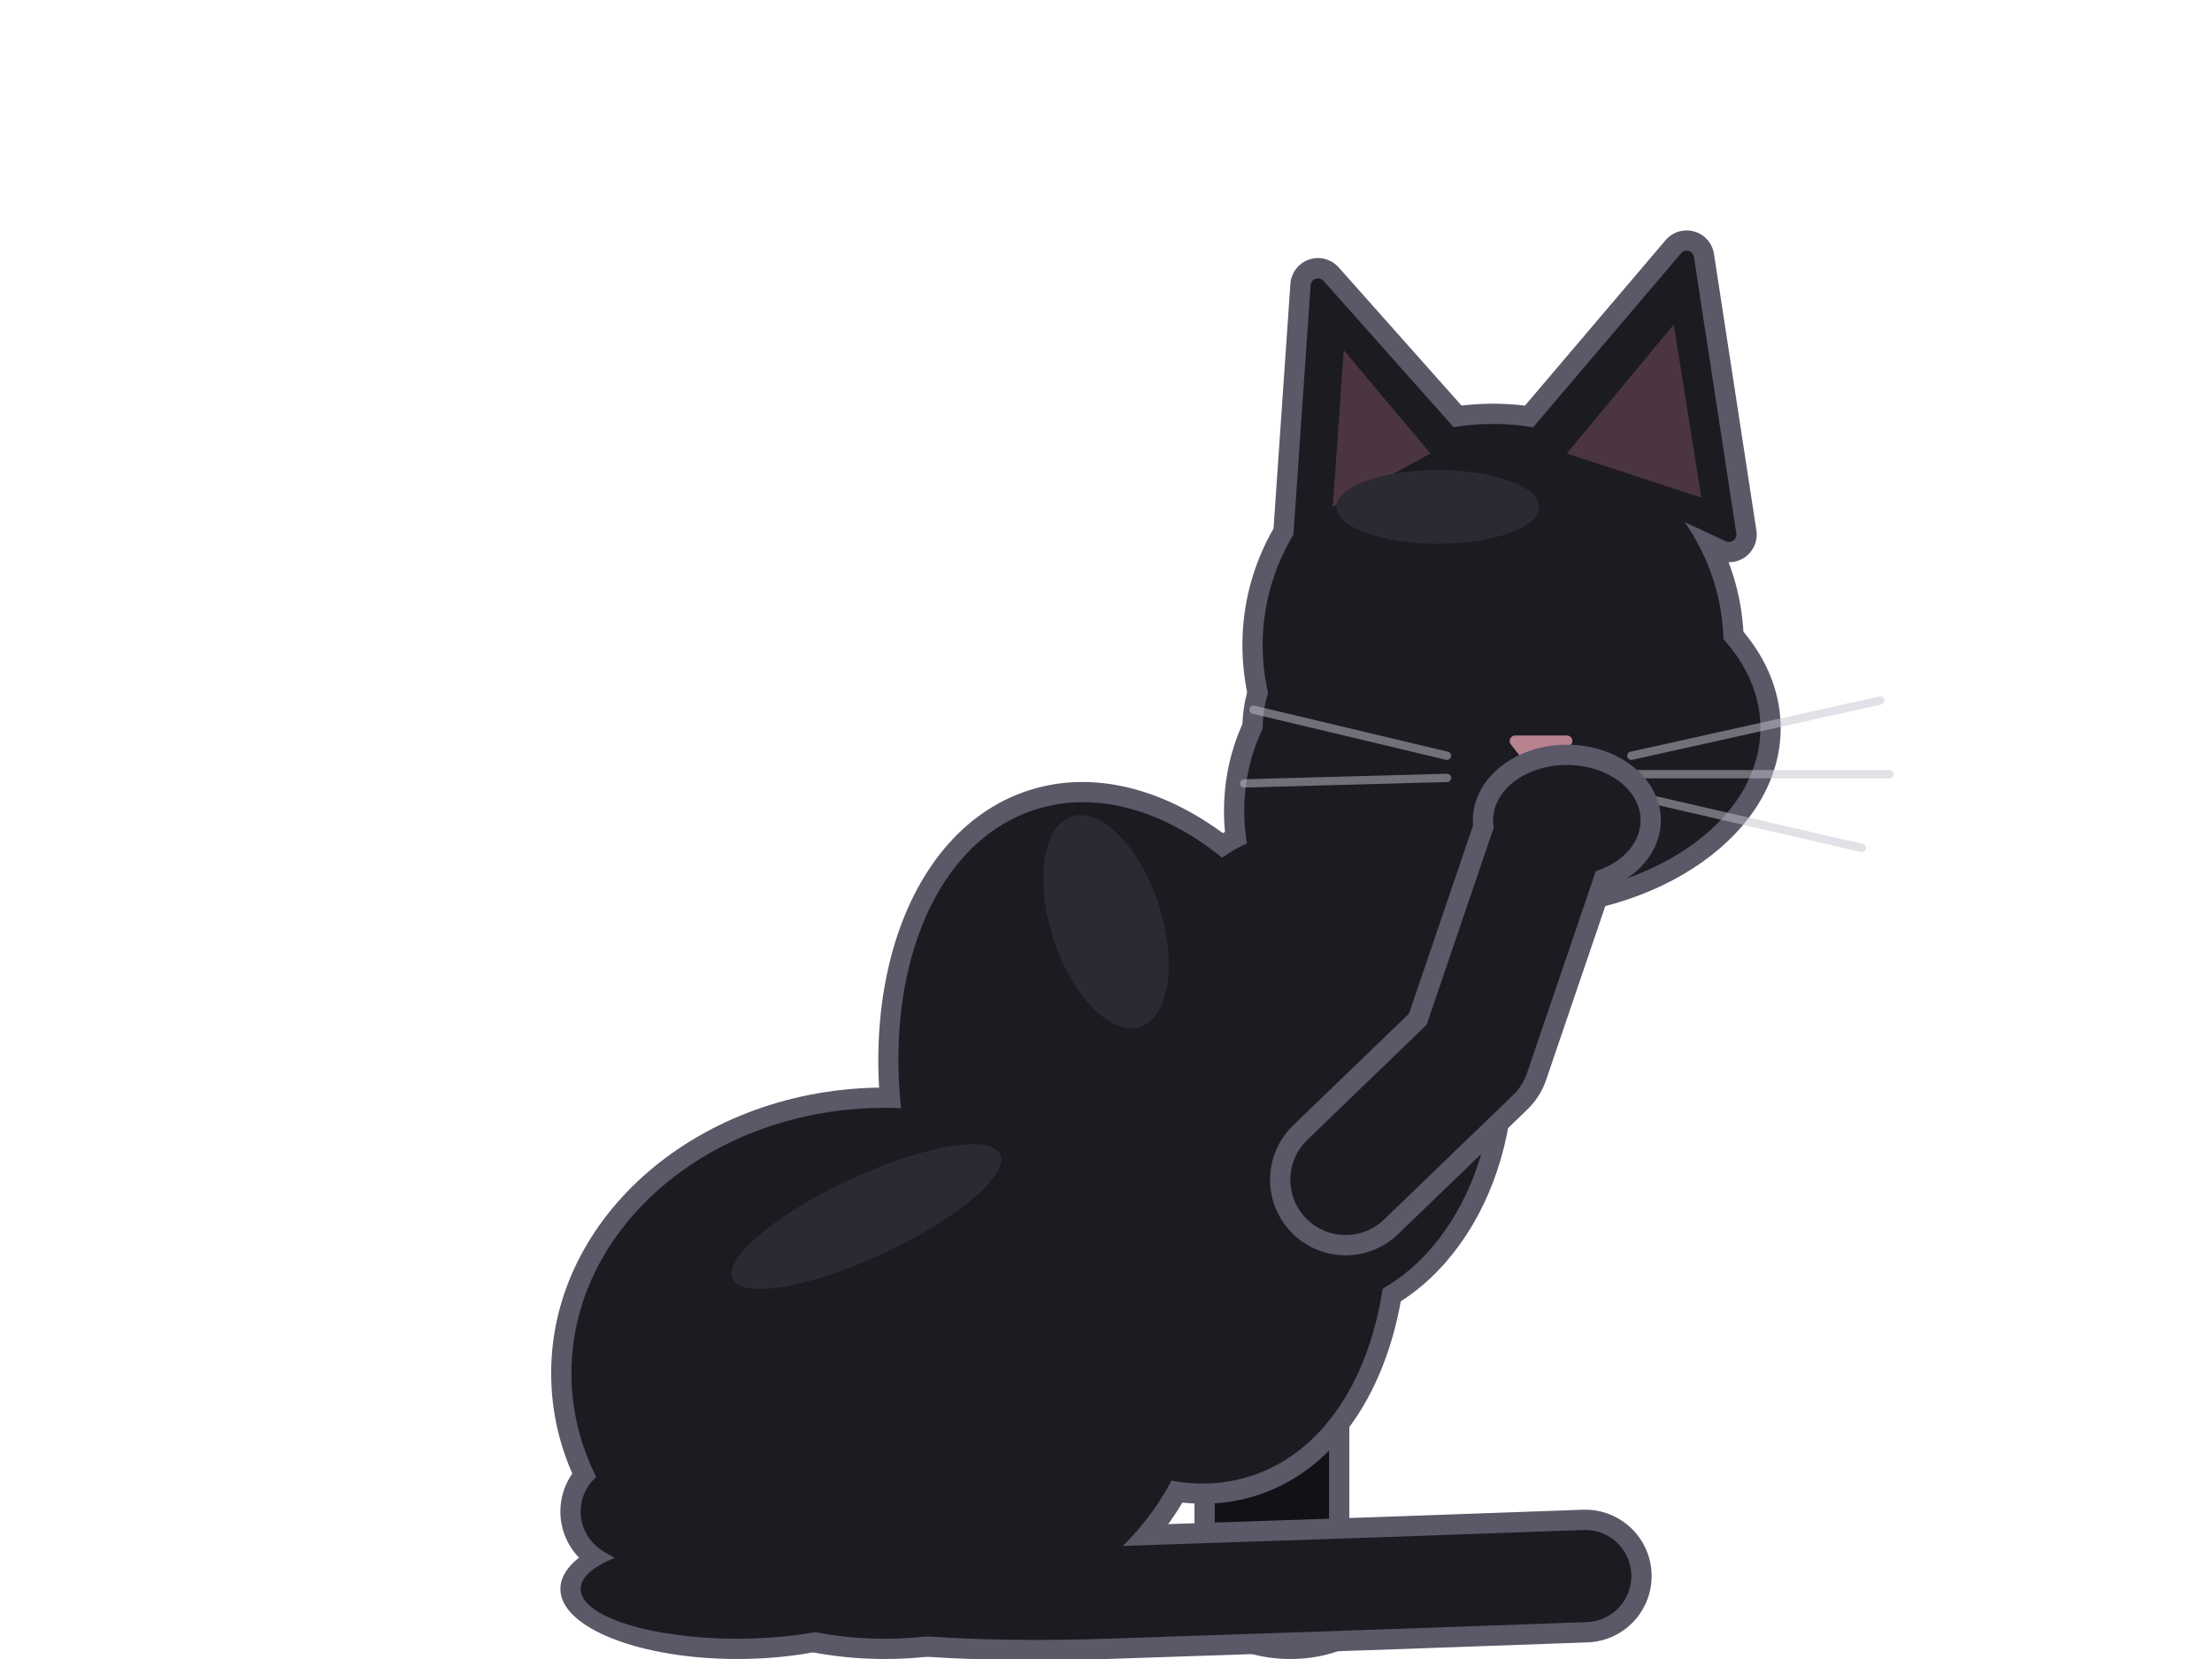
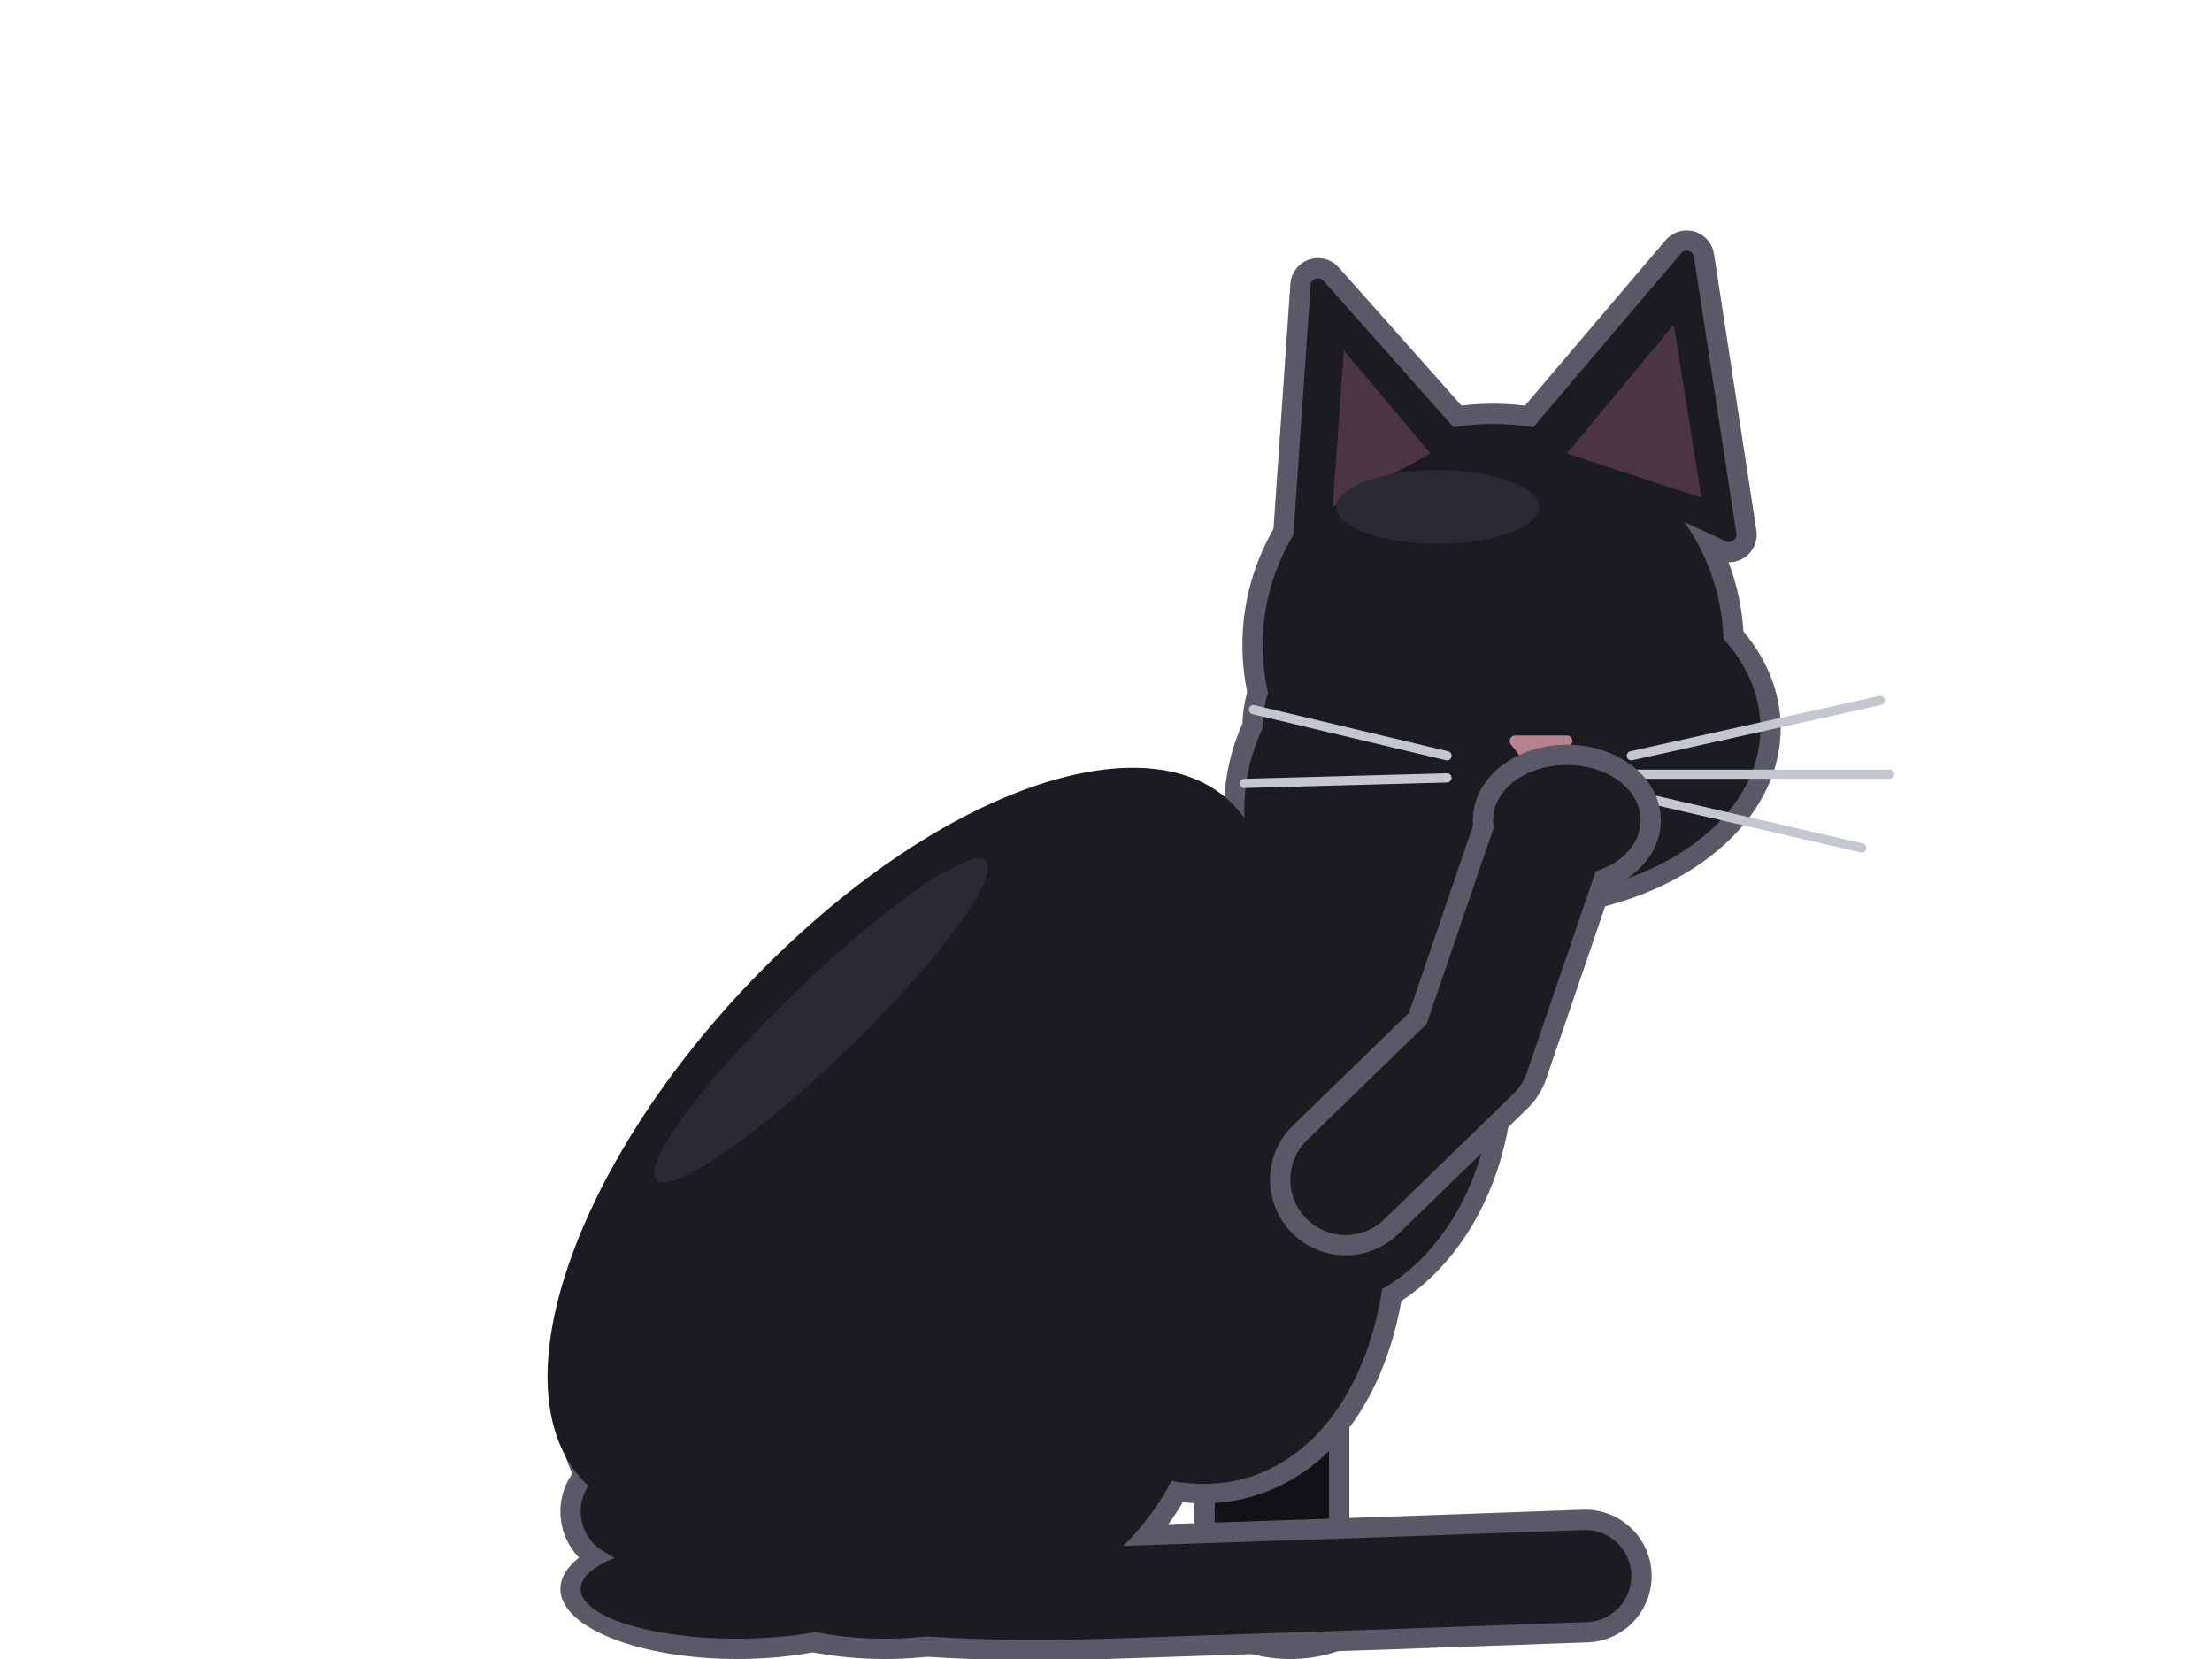
- <svg xmlns="http://www.w3.org/2000/svg" viewBox="0 0 120 90" width="120" height="90">
-   <polyline points="69,66 69,76.25 69,85" fill="none" stroke="#5B5868" stroke-width="8.4" stroke-linecap="round" stroke-linejoin="round" />
-   <ellipse cx="70" cy="86.5" rx="5.4" ry="3.5" fill="#5B5868" />
-   <polyline points="69,66 69,76.25 69,85" fill="none" stroke="#121116" stroke-width="6.2" stroke-linecap="round" stroke-linejoin="round" />
-   <ellipse cx="70" cy="86.5" rx="4.3" ry="2.4" fill="#121116" />
-   <path d="M34,82 Q42,87 60,86.4 T86,85.5" fill="none" stroke="#5B5868" stroke-width="7.2" stroke-linecap="round" stroke-linejoin="round" />
-   <ellipse cx="48" cy="74.5" rx="18.1" ry="15.5" fill="#5B5868" />
-   <ellipse cx="62" cy="62" rx="13.6" ry="20.1" fill="#5B5868" transform="rotate(-18 62 62)" />
-   <ellipse cx="71" cy="58" rx="11.1" ry="14.1" fill="#5B5868" />
-   <ellipse cx="76" cy="44" rx="9.6" ry="10.6" fill="#5B5868" />
-   <ellipse cx="40" cy="86.2" rx="9.6" ry="3.8" fill="#5B5868" />
-   <ellipse cx="81" cy="35" rx="13.6" ry="13.1" fill="#5B5868" />
-   <ellipse cx="82" cy="39.5" rx="14.6" ry="10.3" fill="#5B5868" />
-   <polygon points="70.5,30 71.5,15.5 79.5,24.5" fill="#5B5868" stroke="#5B5868" stroke-width="3" stroke-linejoin="round" />
-   <polygon points="83,24 91.5,14 93.8,29" fill="#5B5868" stroke="#5B5868" stroke-width="3" stroke-linejoin="round" />
-   <path d="M34,82 Q42,87 60,86.4 T86,85.5" fill="none" stroke="#1C1B21" stroke-width="5" stroke-linecap="round" stroke-linejoin="round" />
-   <ellipse cx="48" cy="74.5" rx="17" ry="14.4" fill="#1C1B21" />
-   <ellipse cx="62" cy="62" rx="12.5" ry="19" fill="#1C1B21" transform="rotate(-18 62 62)" />
-   <ellipse cx="71" cy="58" rx="10" ry="13" fill="#1C1B21" />
-   <ellipse cx="76" cy="44" rx="8.5" ry="9.5" fill="#1C1B21" />
-   <ellipse cx="40" cy="86.2" rx="8.5" ry="2.7" fill="#1C1B21" />
-   <ellipse cx="81" cy="35" rx="12.5" ry="12" fill="#1C1B21" />
-   <ellipse cx="82" cy="39.5" rx="13.5" ry="9.2" fill="#1C1B21" />
-   <polygon points="70.5,30 71.5,15.5 79.5,24.5" fill="#1C1B21" stroke="#1C1B21" stroke-width="0.8" stroke-linejoin="round" />
-   <polygon points="83,24 91.5,14 93.8,29" fill="#1C1B21" stroke="#1C1B21" stroke-width="0.8" stroke-linejoin="round" />
-   <ellipse cx="47" cy="66" rx="8" ry="2.2" fill="#2B2A33" transform="rotate(-25 47 66)" />
-   <ellipse cx="60" cy="50" rx="3" ry="6" fill="#2B2A33" transform="rotate(-18 60 50)" />
-   <polygon points="72.3,27.5 72.9,19 77.6,24.6" fill="#4B3541" />
-   <polygon points="85,24.6 90.8,17.6 92.3,27" fill="#4B3541" />
-   <ellipse cx="78" cy="27.5" rx="5.5" ry="2" fill="#2B2A33" />
-   <polygon points="82.2,40.2 85,40.2 83.6,42" fill="#B8828F" stroke="#B8828F" stroke-width="0.6" stroke-linejoin="round" />
-   <path d="M83.6,42 q-1.2,1.6 -2.6,1 M83.6,42 q1.2,1.6 2.6,1" fill="none" stroke="#6E6B7C" stroke-width="0.7" stroke-linecap="round" />
-   <line x1="88.5" y1="41" x2="102" y2="38" stroke="#C4C7D0" stroke-opacity="0.5" stroke-width="0.45" stroke-linecap="round" />
-   <line x1="88.5" y1="42" x2="102.5" y2="42" stroke="#C4C7D0" stroke-opacity="0.5" stroke-width="0.45" stroke-linecap="round" />
-   <line x1="88" y1="43" x2="101" y2="46" stroke="#C4C7D0" stroke-opacity="0.5" stroke-width="0.45" stroke-linecap="round" />
-   <line x1="78.5" y1="41" x2="68" y2="38.5" stroke="#C4C7D0" stroke-opacity="0.5" stroke-width="0.45" stroke-linecap="round" />
-   <line x1="78.5" y1="42.2" x2="67.5" y2="42.5" stroke="#C4C7D0" stroke-opacity="0.5" stroke-width="0.45" stroke-linecap="round" />
-   <polyline points="73,64 80,57.25 84,45.5" fill="none" stroke="#5B5868" stroke-width="8.2" stroke-linecap="round" stroke-linejoin="round" />
-   <ellipse cx="85" cy="44.5" rx="5.1" ry="4.1" fill="#5B5868" />
-   <polyline points="73,64 80,57.25 84,45.5" fill="none" stroke="#1C1B21" stroke-width="6" stroke-linecap="round" stroke-linejoin="round" />
-   <ellipse cx="85" cy="44.5" rx="4" ry="3" fill="#1C1B21" />
+ <svg xmlns="http://www.w3.org/2000/svg" version="1.2" viewBox="0 0 120 90" width="120" height="90">
+   <style>.a{fill:none;stroke:#5b5868;stroke-linecap:round;stroke-linejoin:round;stroke-width:8.4}.b{fill:#5b5868}.c{fill:none;stroke:#121116;stroke-linecap:round;stroke-linejoin:round;stroke-width:6.2}.d{fill:#121116}.e{fill:none;stroke:#5b5868;stroke-linecap:round;stroke-linejoin:round;stroke-width:7.2}.f{fill:#5b5868;stroke:#5b5868;stroke-linejoin:round;stroke-width:3}.g{fill:none;stroke:#1c1b21;stroke-linecap:round;stroke-linejoin:round;stroke-width:5}.h{fill:#1c1b21}.i{fill:#1c1b21;stroke:#1c1b21;stroke-linejoin:round;stroke-width:.8}.j{fill:#2b2a33}.k{fill:#4b3541}.l{fill:#b8828f;stroke:#b8828f;stroke-linejoin:round;stroke-width:.6}.m{fill:none;stroke:#6e6b7c;stroke-linecap:round;stroke-width:.7}.n{stroke:#c4c7d0;stroke-linecap:round;stroke-width:.5}.o{fill:none;stroke:#5b5868;stroke-linecap:round;stroke-linejoin:round;stroke-width:8.2}.p{fill:none;stroke:#1c1b21;stroke-linecap:round;stroke-linejoin:round;stroke-width:6}</style>
+   <path fill-rule="evenodd" class="a" d="m69 66v10.3 8.7" />
+   <path fill-rule="evenodd" class="b" d="m70 90c-3 0-5.4-1.6-5.4-3.5 0-1.9 2.4-3.5 5.4-3.5 3 0 5.4 1.6 5.4 3.5 0 1.9-2.4 3.5-5.4 3.5z" />
+   <path fill-rule="evenodd" class="c" d="m69 66v10.3 8.7" />
+   <path fill-rule="evenodd" class="d" d="m70 88.9c-2.4 0-4.3-1.1-4.3-2.4 0-1.3 1.9-2.4 4.3-2.4 2.4 0 4.3 1.1 4.3 2.4 0 1.3-1.9 2.4-4.3 2.4z" />
+   <path fill-rule="evenodd" class="e" d="m34 82q8 5 26 4.4 18-0.6 26-0.9" />
+   <path fill-rule="evenodd" class="b" d="m48 90c-10 0-18.1-6.9-18.1-15.5 0-8.6 8.1-15.5 18.1-15.5 10 0 18.1 6.9 18.1 15.5 0 8.6-8.1 15.5-18.1 15.5z" />
+   <path fill-rule="evenodd" class="b" d="m68.2 81.1c-7.1 2.3-15.7-4.3-19.1-14.9-3.5-10.6-0.5-21 6.7-23.3 7.1-2.3 15.7 4.3 19.1 14.9 3.5 10.6 0.5 21-6.7 23.3z" />
+   <path fill-rule="evenodd" class="b" d="m71 72.1c-6.1 0-11.1-6.3-11.1-14.1 0-7.8 5-14.1 11.1-14.1 6.1 0 11.1 6.3 11.1 14.1 0 7.8-5 14.1-11.1 14.1z" />
+   <path fill-rule="evenodd" class="b" d="m76 54.6c-5.3 0-9.6-4.7-9.6-10.6 0-5.9 4.3-10.6 9.6-10.6 5.3 0 9.6 4.7 9.6 10.6 0 5.9-4.3 10.6-9.6 10.6z" />
+   <path fill-rule="evenodd" class="b" d="m40 90c-5.3 0-9.6-1.7-9.6-3.8 0-2.1 4.3-3.8 9.6-3.8 5.3 0 9.6 1.7 9.6 3.8 0 2.1-4.3 3.8-9.6 3.8z" />
+   <path fill-rule="evenodd" class="b" d="m81 48.1c-7.5 0-13.6-5.9-13.6-13.1 0-7.2 6.1-13.1 13.6-13.1 7.5 0 13.6 5.9 13.6 13.1 0 7.2-6.1 13.1-13.6 13.1z" />
+   <path fill-rule="evenodd" class="b" d="m82 49.8c-8.1 0-14.6-4.6-14.6-10.3 0-5.7 6.5-10.3 14.6-10.3 8.1 0 14.6 4.6 14.6 10.3 0 5.7-6.5 10.3-14.6 10.3z" />
+   <path fill-rule="evenodd" class="f" d="m70.5 30l1-14.5 8 9z" />
+   <path fill-rule="evenodd" class="f" d="m83 24l8.5-10 2.3 15z" />
+   <path fill-rule="evenodd" class="g" d="m34 82q8 5 26 4.4 18-0.6 26-0.9" />
+   <path fill-rule="evenodd" class="h" d="m48 88.9c-9.4 0-17-6.4-17-14.4 0-8 7.6-14.4 17-14.4 9.4 0 17 6.4 17 14.4 0 8-7.6 14.4-17 14.4z" />
+   <path fill-rule="evenodd" class="h" d="m67.9 80.1c-6.6 2.1-14.5-4.2-17.8-14.2-3.2-10-0.5-19.8 6-22 6.6-2.1 14.5 4.2 17.8 14.2 3.2 10 0.5 19.8-6 22z" />
+   <path fill-rule="evenodd" class="h" d="m71 71c-5.5 0-10-5.8-10-13 0-7.2 4.5-13 10-13 5.5 0 10 5.8 10 13 0 7.2-4.5 13-10 13z" />
+   <path fill-rule="evenodd" class="h" d="m76 53.5c-4.7 0-8.5-4.2-8.5-9.5 0-5.3 3.8-9.5 8.5-9.5 4.7 0 8.5 4.2 8.5 9.5 0 5.3-3.8 9.5-8.5 9.5z" />
+   <path fill-rule="evenodd" class="h" d="m40 88.9c-4.7 0-8.5-1.2-8.5-2.7 0-1.5 3.8-2.7 8.5-2.7 4.7 0 8.5 1.2 8.5 2.7 0 1.5-3.8 2.7-8.5 2.7z" />
+   <path fill-rule="evenodd" class="h" d="m81 47c-6.9 0-12.5-5.4-12.5-12 0-6.6 5.6-12 12.5-12 6.9 0 12.5 5.4 12.5 12 0 6.6-5.6 12-12.5 12z" />
+   <path fill-rule="evenodd" class="h" d="m82 48.7c-7.5 0-13.5-4.1-13.5-9.2 0-5.1 6-9.2 13.5-9.2 7.5 0 13.5 4.1 13.5 9.2 0 5.1-6 9.2-13.5 9.2z" />
+   <path fill-rule="evenodd" class="i" d="m70.5 30l1-14.5 8 9z" />
+   <path fill-rule="evenodd" class="i" d="m83 24l8.5-10 2.3 15z" />
+   <path fill-rule="evenodd" class="j" d="m47.9 68c-4 1.9-7.6 2.5-8.2 1.4-0.5-1.1 2.4-3.5 6.4-5.4 4-1.9 7.6-2.5 8.2-1.4 0.5 1.1-2.4 3.5-6.4 5.4z" />
+   <path fill-rule="evenodd" class="j" d="m61.9 55.7c-1.6 0.5-3.7-1.6-4.8-4.8-1-3.1-0.5-6.1 1-6.6 1.6-0.5 3.7 1.6 4.8 4.8 1 3.1 0.5 6.1-1 6.6z" />
+   <path fill-rule="evenodd" class="k" d="m72.3 27.5l0.6-8.5 4.7 5.6z" />
+   <path fill-rule="evenodd" class="k" d="m85 24.6l5.8-7 1.5 9.4z" />
+   <path fill-rule="evenodd" class="j" d="m78 29.5c-3 0-5.5-0.9-5.5-2 0-1.1 2.5-2 5.5-2 3 0 5.5 0.9 5.5 2 0 1.1-2.5 2-5.5 2z" />
+   <path fill-rule="evenodd" class="l" d="m82.2 40.2h2.8l-1.4 1.8z" />
+   <path fill-rule="evenodd" class="m" d="m83.6 42q-1.2 1.6-2.6 1m2.6-1q1.2 1.6 2.6 1" />
+   <path fill-rule="evenodd" class="n" d="m88.5 41l13.5-3" />
+   <path fill-rule="evenodd" class="n" d="m88.5 42h14" />
+   <path fill-rule="evenodd" class="n" d="m88 43l13 3" />
+   <path fill-rule="evenodd" class="n" d="m78.5 41l-10.5-2.5" />
+   <path fill-rule="evenodd" class="n" d="m78.5 42.2l-11 0.3" />
+   <path fill-rule="evenodd" class="o" d="m73 64l7-6.8 4-11.7" />
+   <path fill-rule="evenodd" class="b" d="m85 48.6c-2.8 0-5.1-1.8-5.1-4.1 0-2.3 2.3-4.1 5.1-4.1 2.8 0 5.1 1.8 5.1 4.1 0 2.3-2.3 4.1-5.1 4.1z" />
+   <path fill-rule="evenodd" class="p" d="m73 64l7-6.8 4-11.7" />
+   <path fill-rule="evenodd" class="h" d="m85 47.5c-2.2 0-4-1.3-4-3 0-1.7 1.8-3 4-3 2.2 0 4 1.3 4 3 0 1.7-1.8 3-4 3z" />
+   <path fill-rule="evenodd" class="h" d="m59 69.8c-9.7 10.7-22.2 16-27.3 10.6-5.2-5.4 0.2-19 11.1-29.2 9.9-9.3 20.5-12.1 24.5-7.1 3.9 4.8 0.5 16-8.3 25.7z" />
+   <path fill-rule="evenodd" class="j" d="m46.3 56.6c-5 4.9-9.9 8.3-10.7 7.4-0.8-0.9 2.8-5.7 8-10.6 4.8-4.6 9.2-7.5 9.9-6.7 0.7 0.9-2.4 5.2-7.2 9.9z" />
</svg>
